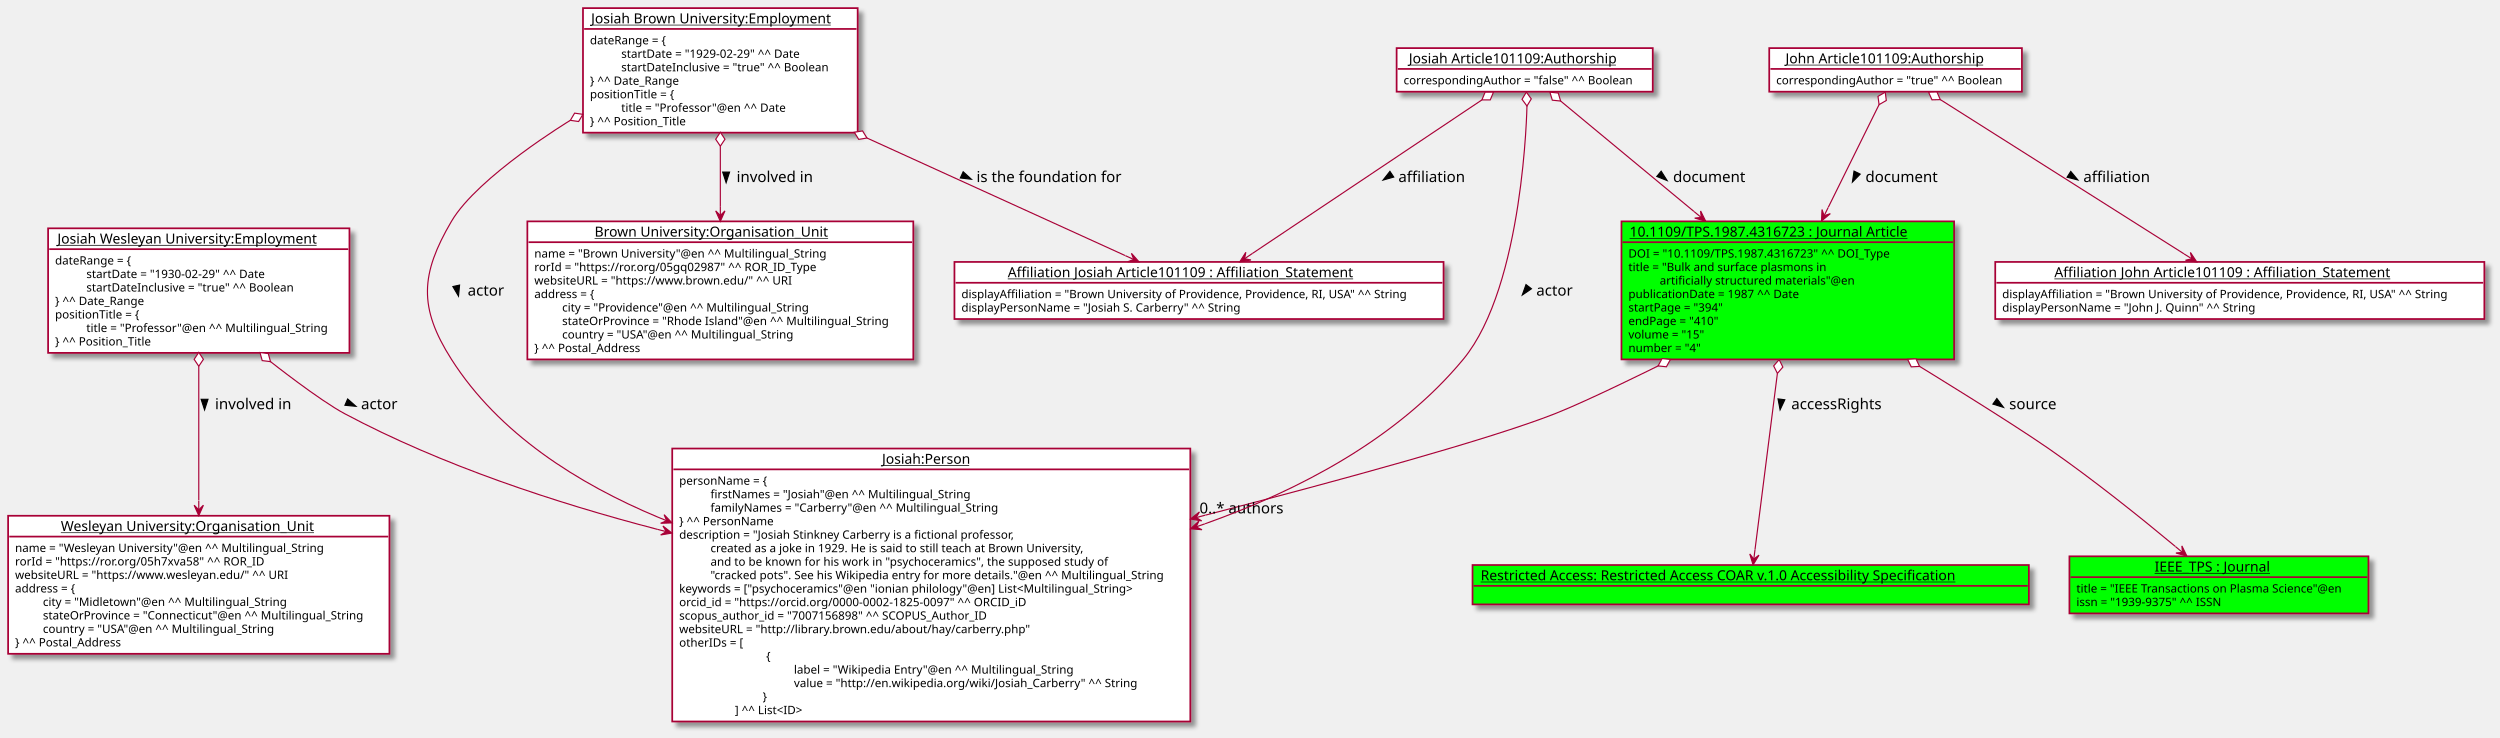
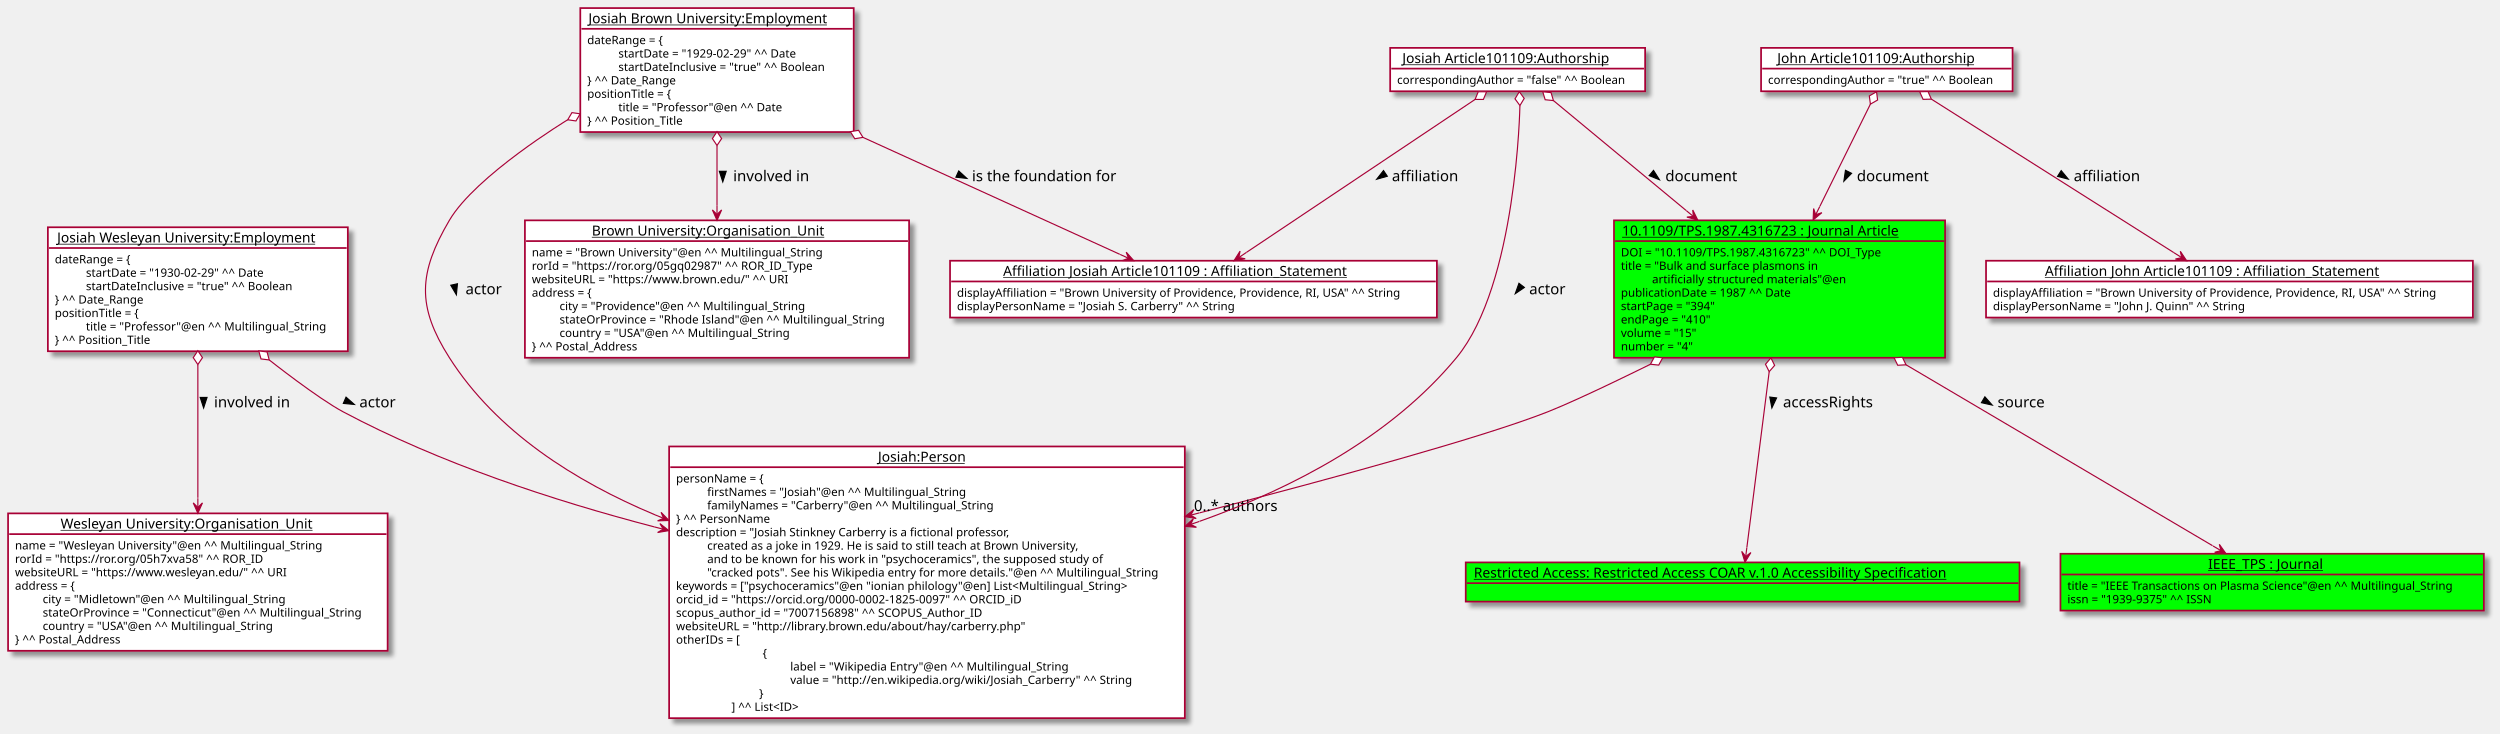
- <svg xmlns="http://www.w3.org/2000/svg" contentScriptType="application/ecmascript" contentStyleType="text/css" height="636px" preserveAspectRatio="none" style="width:2157px;height:636px;background:#FFFFFF;" version="1.1" viewBox="0 0 2157 636" width="2157px" zoomAndPan="magnify">
+ <svg xmlns="http://www.w3.org/2000/svg" contentScriptType="application/ecmascript" contentStyleType="text/css" height="636px" preserveAspectRatio="none" style="width:2167px;height:636px;background:#FFFFFF;" version="1.1" viewBox="0 0 2167 636" width="2167px" zoomAndPan="magnify">
  <defs>
-     <filter height="300%" id="f1jkh7g5axg7cw" width="300%" x="-1" y="-1">
+     <filter height="300%" id="f1k8zd3dov7rux" width="300%" x="-1" y="-1">
      <feGaussianBlur result="blurOut" stdDeviation="2.0" />
      <feColorMatrix in="blurOut" result="blurOut2" type="matrix" values="0 0 0 0 0 0 0 0 0 0 0 0 0 0 0 0 0 0 .4 0" />
      <feOffset dx="4.0" dy="4.0" in="blurOut2" result="blurOut3" />
      <feBlend in="SourceGraphic" in2="blurOut3" mode="normal" />
    </filter>
  </defs>
  <g>
-     <rect fill="#FFFFFF" filter="url(#f1jkh7g5axg7cw)" height="235.5" style="stroke:#A80036;stroke-width:1.5;" width="447" x="580" y="387" />
+     <rect fill="#FFFFFF" filter="url(#f1k8zd3dov7rux)" height="235.5" style="stroke:#A80036;stroke-width:1.5;" width="447" x="580" y="387" />
    <text fill="#000000" font-family="sans-serif" font-size="12" lengthAdjust="spacing" text-decoration="underline" textLength="85" x="761" y="400.139">Josiah:Person</text>
    <line style="stroke:#A80036;stroke-width:1.5;" x1="581" x2="1026" y1="404.969" y2="404.969" />
    <text fill="#000000" font-family="sans-serif" font-size="10" lengthAdjust="spacing" textLength="83" x="586" y="418.251">personName = {</text>
    <text fill="#000000" font-family="sans-serif" font-size="10" lengthAdjust="spacing" textLength="238" x="613" y="429.892">firstNames = "Josiah"@en ^^ Multilingual_String</text>
    <text fill="#000000" font-family="sans-serif" font-size="10" lengthAdjust="spacing" textLength="265" x="613" y="441.532">familyNames = "Carberry"@en ^^ Multilingual_String</text>
    <text fill="#000000" font-family="sans-serif" font-size="10" lengthAdjust="spacing" textLength="92" x="586" y="453.173">} ^^ PersonName</text>
    <text fill="#000000" font-family="sans-serif" font-size="10" lengthAdjust="spacing" textLength="302" x="586" y="464.813">description = "Josiah Stinkney Carberry is a fictional professor,</text>
    <text fill="#000000" font-family="sans-serif" font-size="10" lengthAdjust="spacing" textLength="335" x="613" y="476.454">created as a joke in 1929. He is said to still teach at Brown University,</text>
    <text fill="#000000" font-family="sans-serif" font-size="10" lengthAdjust="spacing" textLength="354" x="613" y="488.095">and to be known for his work in "psychoceramics", the supposed study of</text>
    <text fill="#000000" font-family="sans-serif" font-size="10" lengthAdjust="spacing" textLength="408" x="613" y="499.735">"cracked pots". See his Wikipedia entry for more details."@en ^^ Multilingual_String</text>
    <text fill="#000000" font-family="sans-serif" font-size="10" lengthAdjust="spacing" textLength="410" x="586" y="511.376">keywords = ["psychoceramics"@en "ionian philology"@en] List&lt;Multilingual_String&gt;</text>
    <text fill="#000000" font-family="sans-serif" font-size="10" lengthAdjust="spacing" textLength="318" x="586" y="523.017">orcid_id = "https://orcid.org/0000-0002-1825-0097" ^^ ORCID_iD</text>
    <text fill="#000000" font-family="sans-serif" font-size="10" lengthAdjust="spacing" textLength="288" x="586" y="534.657">scopus_author_id = "7007156898" ^^ SCOPUS_Author_ID</text>
    <text fill="#000000" font-family="sans-serif" font-size="10" lengthAdjust="spacing" textLength="312" x="586" y="546.298">websiteURL = "http://library.brown.edu/about/hay/carberry.php"</text>
    <text fill="#000000" font-family="sans-serif" font-size="10" lengthAdjust="spacing" textLength="60" x="586" y="557.938">otherIDs = [</text>
    <text fill="#000000" font-family="sans-serif" font-size="10" lengthAdjust="spacing" textLength="6" x="661" y="569.579">{</text>
    <text fill="#000000" font-family="sans-serif" font-size="10" lengthAdjust="spacing" textLength="252" x="685" y="581.22">label = "Wikipedia Entry"@en ^^ Multilingual_String</text>
    <text fill="#000000" font-family="sans-serif" font-size="10" lengthAdjust="spacing" textLength="307" x="685" y="592.86">value = "http://en.wikipedia.org/wiki/Josiah_Carberry" ^^ String</text>
    <text fill="#000000" font-family="sans-serif" font-size="10" lengthAdjust="spacing" textLength="6" x="658" y="604.501">}</text>
    <text fill="#000000" font-family="sans-serif" font-size="10" lengthAdjust="spacing" textLength="70" x="634" y="616.142">] ^^ List&lt;ID&gt;</text>
-     <rect fill="#FFFFFF" filter="url(#f1jkh7g5axg7cw)" height="119.094" style="stroke:#A80036;stroke-width:1.5;" width="329" x="7" y="445" />
+     <rect fill="#FFFFFF" filter="url(#f1k8zd3dov7rux)" height="119.094" style="stroke:#A80036;stroke-width:1.5;" width="329" x="7" y="445" />
    <text fill="#000000" font-family="sans-serif" font-size="12" lengthAdjust="spacing" text-decoration="underline" textLength="238" x="52.5" y="458.139">Wesleyan University:Organisation_Unit</text>
    <line style="stroke:#A80036;stroke-width:1.5;" x1="8" x2="335" y1="462.969" y2="462.969" />
    <text fill="#000000" font-family="sans-serif" font-size="10" lengthAdjust="spacing" textLength="282" x="13" y="476.251">name = "Wesleyan University"@en ^^ Multilingual_String</text>
    <text fill="#000000" font-family="sans-serif" font-size="10" lengthAdjust="spacing" textLength="231" x="13" y="487.892">rorId = "https://ror.org/05h7xva58" ^^ ROR_ID</text>
    <text fill="#000000" font-family="sans-serif" font-size="10" lengthAdjust="spacing" textLength="252" x="13" y="499.532">websiteURL = "https://www.wesleyan.edu/" ^^ URI</text>
    <text fill="#000000" font-family="sans-serif" font-size="10" lengthAdjust="spacing" textLength="58" x="13" y="511.173">address = {</text>
    <text fill="#000000" font-family="sans-serif" font-size="10" lengthAdjust="spacing" textLength="222" x="37" y="522.813">city = "Midletown"@en ^^ Multilingual_String</text>
    <text fill="#000000" font-family="sans-serif" font-size="10" lengthAdjust="spacing" textLength="293" x="37" y="534.454">stateOrProvince = "Connecticut"@en ^^ Multilingual_String</text>
    <text fill="#000000" font-family="sans-serif" font-size="10" lengthAdjust="spacing" textLength="215" x="37" y="546.095">country = "USA"@en ^^ Multilingual_String</text>
    <text fill="#000000" font-family="sans-serif" font-size="10" lengthAdjust="spacing" textLength="102" x="13" y="557.735">} ^^ Postal_Address</text>
-     <rect fill="#FFFFFF" filter="url(#f1jkh7g5axg7cw)" height="119.094" style="stroke:#A80036;stroke-width:1.5;" width="333" x="455" y="191" />
+     <rect fill="#FFFFFF" filter="url(#f1k8zd3dov7rux)" height="119.094" style="stroke:#A80036;stroke-width:1.5;" width="333" x="455" y="191" />
    <text fill="#000000" font-family="sans-serif" font-size="12" lengthAdjust="spacing" text-decoration="underline" textLength="217" x="513" y="204.139">Brown University:Organisation_Unit</text>
    <line style="stroke:#A80036;stroke-width:1.5;" x1="456" x2="787" y1="208.969" y2="208.969" />
    <text fill="#000000" font-family="sans-serif" font-size="10" lengthAdjust="spacing" textLength="267" x="461" y="222.251">name = "Brown University"@en ^^ Multilingual_String</text>
    <text fill="#000000" font-family="sans-serif" font-size="10" lengthAdjust="spacing" textLength="259" x="461" y="233.892">rorId = "https://ror.org/05gq02987" ^^ ROR_ID_Type</text>
    <text fill="#000000" font-family="sans-serif" font-size="10" lengthAdjust="spacing" textLength="237" x="461" y="245.532">websiteURL = "https://www.brown.edu/" ^^ URI</text>
    <text fill="#000000" font-family="sans-serif" font-size="10" lengthAdjust="spacing" textLength="58" x="461" y="257.173">address = {</text>
    <text fill="#000000" font-family="sans-serif" font-size="10" lengthAdjust="spacing" textLength="227" x="485" y="268.813">city = "Providence"@en ^^ Multilingual_String</text>
    <text fill="#000000" font-family="sans-serif" font-size="10" lengthAdjust="spacing" textLength="297" x="485" y="280.454">stateOrProvince = "Rhode Island"@en ^^ Multilingual_String</text>
    <text fill="#000000" font-family="sans-serif" font-size="10" lengthAdjust="spacing" textLength="215" x="485" y="292.095">country = "USA"@en ^^ Multilingual_String</text>
    <text fill="#000000" font-family="sans-serif" font-size="10" lengthAdjust="spacing" textLength="102" x="461" y="303.735">} ^^ Postal_Address</text>
-     <rect fill="#FFFFFF" filter="url(#f1jkh7g5axg7cw)" height="107.453" style="stroke:#A80036;stroke-width:1.5;" width="260" x="41.5" y="197" />
+     <rect fill="#FFFFFF" filter="url(#f1k8zd3dov7rux)" height="107.453" style="stroke:#A80036;stroke-width:1.5;" width="260" x="41.5" y="197" />
    <text fill="#000000" font-family="sans-serif" font-size="12" lengthAdjust="spacing" text-decoration="underline" textLength="244" x="49.5" y="210.139">Josiah Wesleyan University:Employment</text>
    <line style="stroke:#A80036;stroke-width:1.5;" x1="42.5" x2="300.5" y1="214.969" y2="214.969" />
    <text fill="#000000" font-family="sans-serif" font-size="10" lengthAdjust="spacing" textLength="73" x="47.5" y="228.251">dateRange = {</text>
    <text fill="#000000" font-family="sans-serif" font-size="10" lengthAdjust="spacing" textLength="173" x="74.5" y="239.892">startDate = "1930-02-29" ^^ Date</text>
    <text fill="#000000" font-family="sans-serif" font-size="10" lengthAdjust="spacing" textLength="193" x="74.5" y="251.532">startDateInclusive = "true" ^^ Boolean</text>
    <text fill="#000000" font-family="sans-serif" font-size="10" lengthAdjust="spacing" textLength="88" x="47.5" y="263.173">} ^^ Date_Range</text>
    <text fill="#000000" font-family="sans-serif" font-size="10" lengthAdjust="spacing" textLength="76" x="47.5" y="274.813">positionTitle = {</text>
    <text fill="#000000" font-family="sans-serif" font-size="10" lengthAdjust="spacing" textLength="221" x="74.5" y="286.454">title = "Professor"@en ^^ Multilingual_String</text>
    <text fill="#000000" font-family="sans-serif" font-size="10" lengthAdjust="spacing" textLength="90" x="47.5" y="298.095">} ^^ Position_Title</text>
-     <rect fill="#FFFFFF" filter="url(#f1jkh7g5axg7cw)" height="107.453" style="stroke:#A80036;stroke-width:1.5;" width="237" x="503" y="7" />
+     <rect fill="#FFFFFF" filter="url(#f1k8zd3dov7rux)" height="107.453" style="stroke:#A80036;stroke-width:1.5;" width="237" x="503" y="7" />
    <text fill="#000000" font-family="sans-serif" font-size="12" lengthAdjust="spacing" text-decoration="underline" textLength="223" x="510" y="20.139">Josiah Brown University:Employment</text>
    <line style="stroke:#A80036;stroke-width:1.5;" x1="504" x2="739" y1="24.969" y2="24.969" />
    <text fill="#000000" font-family="sans-serif" font-size="10" lengthAdjust="spacing" textLength="73" x="509" y="38.251">dateRange = {</text>
    <text fill="#000000" font-family="sans-serif" font-size="10" lengthAdjust="spacing" textLength="173" x="536" y="49.892">startDate = "1929-02-29" ^^ Date</text>
    <text fill="#000000" font-family="sans-serif" font-size="10" lengthAdjust="spacing" textLength="193" x="536" y="61.532">startDateInclusive = "true" ^^ Boolean</text>
    <text fill="#000000" font-family="sans-serif" font-size="10" lengthAdjust="spacing" textLength="88" x="509" y="73.173">} ^^ Date_Range</text>
    <text fill="#000000" font-family="sans-serif" font-size="10" lengthAdjust="spacing" textLength="76" x="509" y="84.814">positionTitle = {</text>
    <text fill="#000000" font-family="sans-serif" font-size="10" lengthAdjust="spacing" textLength="158" x="536" y="96.454">title = "Professor"@en ^^ Date</text>
    <text fill="#000000" font-family="sans-serif" font-size="10" lengthAdjust="spacing" textLength="90" x="509" y="108.095">} ^^ Position_Title</text>
-     <rect fill="#00FF00" filter="url(#f1jkh7g5axg7cw)" height="33.969" style="stroke:#A80036;stroke-width:1.5;" width="480" x="1270.5" y="487.5" />
+     <rect fill="#00FF00" filter="url(#f1k8zd3dov7rux)" height="33.969" style="stroke:#A80036;stroke-width:1.5;" width="480" x="1270.5" y="487.5" />
    <text fill="#000000" font-family="sans-serif" font-size="12" lengthAdjust="spacing" text-decoration="underline" textLength="466" x="1277.5" y="500.639">Restricted Access: Restricted Access COAR v.1.0 Accessibility Specification</text>
    <line style="stroke:#A80036;stroke-width:1.5;" x1="1271.5" x2="1749.5" y1="505.469" y2="505.469" />
-     <rect fill="#00FF00" filter="url(#f1jkh7g5axg7cw)" height="49.25" style="stroke:#A80036;stroke-width:1.5;" width="258" x="1785.5" y="480" />
-     <text fill="#000000" font-family="sans-serif" font-size="12" lengthAdjust="spacing" text-decoration="underline" textLength="111" x="1859" y="493.139">IEEE_TPS : Journal</text>
-     <line style="stroke:#A80036;stroke-width:1.5;" x1="1786.5" x2="2042.5" y1="497.969" y2="497.969" />
-     <text fill="#000000" font-family="sans-serif" font-size="10" lengthAdjust="spacing" textLength="246" x="1791.5" y="511.251">title = "IEEE Transactions on Plasma Science"@en</text>
-     <text fill="#000000" font-family="sans-serif" font-size="10" lengthAdjust="spacing" textLength="141" x="1791.5" y="522.892">issn = "1939-9375" ^^ ISSN</text>
-     <rect fill="#00FF00" filter="url(#f1jkh7g5axg7cw)" height="119.094" style="stroke:#A80036;stroke-width:1.5;" width="287" x="1399" y="191" />
+     <rect fill="#00FF00" filter="url(#f1k8zd3dov7rux)" height="49.25" style="stroke:#A80036;stroke-width:1.5;" width="367" x="1786" y="480" />
+     <text fill="#000000" font-family="sans-serif" font-size="12" lengthAdjust="spacing" text-decoration="underline" textLength="111" x="1914" y="493.139">IEEE_TPS : Journal</text>
+     <line style="stroke:#A80036;stroke-width:1.5;" x1="1787" x2="2152" y1="497.969" y2="497.969" />
+     <text fill="#000000" font-family="sans-serif" font-size="10" lengthAdjust="spacing" textLength="355" x="1792" y="511.251">title = "IEEE Transactions on Plasma Science"@en ^^ Multilingual_String</text>
+     <text fill="#000000" font-family="sans-serif" font-size="10" lengthAdjust="spacing" textLength="141" x="1792" y="522.892">issn = "1939-9375" ^^ ISSN</text>
+     <rect fill="#00FF00" filter="url(#f1k8zd3dov7rux)" height="119.094" style="stroke:#A80036;stroke-width:1.5;" width="287" x="1399" y="191" />
    <text fill="#000000" font-family="sans-serif" font-size="12" lengthAdjust="spacing" text-decoration="underline" textLength="273" x="1406" y="204.139">10.1109/TPS.1987.4316723 : Journal Article</text>
    <line style="stroke:#A80036;stroke-width:1.5;" x1="1400" x2="1685" y1="208.969" y2="208.969" />
    <text fill="#000000" font-family="sans-serif" font-size="10" lengthAdjust="spacing" textLength="245" x="1405" y="222.251">DOI = "10.1109/TPS.1987.4316723" ^^ DOI_Type</text>
    <text fill="#000000" font-family="sans-serif" font-size="10" lengthAdjust="spacing" textLength="177" x="1405" y="233.892">title = "Bulk and surface plasmons in</text>
    <text fill="#000000" font-family="sans-serif" font-size="10" lengthAdjust="spacing" textLength="174" x="1432" y="245.532">artificially structured materials"@en</text>
    <text fill="#000000" font-family="sans-serif" font-size="10" lengthAdjust="spacing" textLength="159" x="1405" y="257.173">publicationDate = 1987 ^^ Date</text>
    <text fill="#000000" font-family="sans-serif" font-size="10" lengthAdjust="spacing" textLength="90" x="1405" y="268.813">startPage = "394"</text>
    <text fill="#000000" font-family="sans-serif" font-size="10" lengthAdjust="spacing" textLength="85" x="1405" y="280.454">endPage = "410"</text>
    <text fill="#000000" font-family="sans-serif" font-size="10" lengthAdjust="spacing" textLength="72" x="1405" y="292.095">volume = "15"</text>
    <text fill="#000000" font-family="sans-serif" font-size="10" lengthAdjust="spacing" textLength="68" x="1405" y="303.735">number = "4"</text>
-     <rect fill="#FFFFFF" filter="url(#f1jkh7g5axg7cw)" height="37.609" style="stroke:#A80036;stroke-width:1.5;" width="221" x="1205" y="41.5" />
+     <rect fill="#FFFFFF" filter="url(#f1k8zd3dov7rux)" height="37.609" style="stroke:#A80036;stroke-width:1.5;" width="221" x="1205" y="41.5" />
    <text fill="#000000" font-family="sans-serif" font-size="12" lengthAdjust="spacing" text-decoration="underline" textLength="200" x="1215.5" y="54.639">Josiah Article101109:Authorship</text>
    <line style="stroke:#A80036;stroke-width:1.5;" x1="1206" x2="1425" y1="59.469" y2="59.469" />
    <text fill="#000000" font-family="sans-serif" font-size="10" lengthAdjust="spacing" textLength="209" x="1211" y="72.751">correspondingAuthor = "false" ^^ Boolean</text>
-     <rect fill="#FFFFFF" filter="url(#f1jkh7g5axg7cw)" height="49.25" style="stroke:#A80036;stroke-width:1.5;" width="422" x="823.5" y="226" />
+     <rect fill="#FFFFFF" filter="url(#f1k8zd3dov7rux)" height="49.25" style="stroke:#A80036;stroke-width:1.5;" width="422" x="823.5" y="226" />
    <text fill="#000000" font-family="sans-serif" font-size="12" lengthAdjust="spacing" text-decoration="underline" textLength="330" x="869.5" y="239.139">Affiliation Josiah Article101109 : Affiliation_Statement</text>
    <line style="stroke:#A80036;stroke-width:1.5;" x1="824.5" x2="1244.5" y1="243.969" y2="243.969" />
    <text fill="#000000" font-family="sans-serif" font-size="10" lengthAdjust="spacing" textLength="410" x="829.5" y="257.251">displayAffiliation = "Brown University of Providence, Providence, RI, USA" ^^ String</text>
    <text fill="#000000" font-family="sans-serif" font-size="10" lengthAdjust="spacing" textLength="260" x="829.5" y="268.892">displayPersonName = "Josiah S. Carberry" ^^ String</text>
-     <rect fill="#FFFFFF" filter="url(#f1jkh7g5axg7cw)" height="37.609" style="stroke:#A80036;stroke-width:1.5;" width="218" x="1526.5" y="41.5" />
+     <rect fill="#FFFFFF" filter="url(#f1k8zd3dov7rux)" height="37.609" style="stroke:#A80036;stroke-width:1.5;" width="218" x="1526.5" y="41.5" />
    <text fill="#000000" font-family="sans-serif" font-size="12" lengthAdjust="spacing" text-decoration="underline" textLength="190" x="1540.5" y="54.639">John Article101109:Authorship</text>
    <line style="stroke:#A80036;stroke-width:1.5;" x1="1527.5" x2="1743.5" y1="59.469" y2="59.469" />
    <text fill="#000000" font-family="sans-serif" font-size="10" lengthAdjust="spacing" textLength="206" x="1532.5" y="72.751">correspondingAuthor = "true" ^^ Boolean</text>
-     <rect fill="#FFFFFF" filter="url(#f1jkh7g5axg7cw)" height="49.25" style="stroke:#A80036;stroke-width:1.5;" width="422" x="1721.5" y="226" />
+     <rect fill="#FFFFFF" filter="url(#f1k8zd3dov7rux)" height="49.25" style="stroke:#A80036;stroke-width:1.5;" width="422" x="1721.5" y="226" />
    <text fill="#000000" font-family="sans-serif" font-size="12" lengthAdjust="spacing" text-decoration="underline" textLength="320" x="1772.5" y="239.139">Affiliation John Article101109 : Affiliation_Statement</text>
    <line style="stroke:#A80036;stroke-width:1.5;" x1="1722.5" x2="2142.5" y1="243.969" y2="243.969" />
    <text fill="#000000" font-family="sans-serif" font-size="10" lengthAdjust="spacing" textLength="410" x="1727.5" y="257.251">displayAffiliation = "Brown University of Providence, Providence, RI, USA" ^^ String</text>
    <text fill="#000000" font-family="sans-serif" font-size="10" lengthAdjust="spacing" textLength="233" x="1727.5" y="268.892">displayPersonName = "John J. Quinn" ^^ String</text>
    <path codeLine="76" d="M233.387,312.01 C233.387,312.01 275.3,345.18 297.5,357 C380.87,401.41 479.33,433.83 567.13,456.71 " fill="none" id="JosiahWesleyeanUniversity-Josiah" style="stroke:#A80036;stroke-width:1.0;" />
    <polygon fill="#A80036" points="579.72,459.94,572.003,453.821,574.878,458.692,570.007,461.568,579.72,459.94" style="stroke:#A80036;stroke-width:1.0;" />
    <line style="stroke:#A80036;stroke-width:1.0;" x1="574.878" x2="567.135" y1="458.692" y2="456.705" />
    <polygon fill="#FFFFFF" points="224.31,304.16,226.232,311.11,233.387,312.01,231.465,305.059,224.31,304.16" style="stroke:#A80036;stroke-width:1.0;" />
    <polygon fill="#000000" points="307.087,350.555,299.958,344.261,297.62,349.654,307.087,350.555" style="stroke:#000000;stroke-width:1.0;" />
    <text fill="#000000" font-family="sans-serif" font-size="13" lengthAdjust="spacing" textLength="33" x="311.5" y="353.067">actor</text>
    <path codeLine="78" d="M492.086,103.821 C492.086,103.821 412.3,152.17 389.5,191 C362.72,236.61 361.1,265.38 389.5,310 C430.27,374.06 498.43,417.27 567.79,446.26 " fill="none" id="JosiahBrownUniversity-Josiah" style="stroke:#A80036;stroke-width:1.0;" />
    <polygon fill="#A80036" points="579.84,451.15,573.004,444.06,575.207,449.27,569.996,451.473,579.84,451.15" style="stroke:#A80036;stroke-width:1.0;" />
    <line style="stroke:#A80036;stroke-width:1.0;" x1="575.207" x2="567.79" y1="449.27" y2="446.265" />
    <polygon fill="#FFFFFF" points="502.91,98.64,495.771,97.623,492.086,103.821,499.225,104.838,502.91,98.64" style="stroke:#A80036;stroke-width:1.0;" />
    <polygon fill="#000000" points="395.579,255.448,396.497,245.982,390.757,247.251,395.579,255.448" style="stroke:#000000;stroke-width:1.0;" />
    <text fill="#000000" font-family="sans-serif" font-size="13" lengthAdjust="spacing" textLength="33" x="403.5" y="255.067">actor</text>
    <path codeLine="80" d="M171.5,316.02 C171.5,316.02 171.5,395.52 171.5,431.48 " fill="none" id="JosiahWesleyeanUniversity-WesleyeanUniversity" style="stroke:#A80036;stroke-width:1.0;" />
    <polygon fill="#A80036" points="171.5,444.88,175.5,435.88,171.5,439.88,167.5,435.88,171.5,444.88" style="stroke:#A80036;stroke-width:1.0;" />
    <line style="stroke:#A80036;stroke-width:1.0;" x1="171.5" x2="171.5" y1="439.88" y2="431.88" />
    <polygon fill="#FFFFFF" points="171.5,304.02,167.5,310.02,171.5,316.02,175.5,310.02,171.5,304.02" style="stroke:#A80036;stroke-width:1.0;" />
    <polygon fill="#000000" points="176.5,353.566,179.439,344.521,173.561,344.521,176.5,353.566" style="stroke:#000000;stroke-width:1.0;" />
    <text fill="#000000" font-family="sans-serif" font-size="13" lengthAdjust="spacing" textLength="67" x="185.5" y="353.067">involved in</text>
    <path codeLine="82" d="M621.5,126.12 C621.5,126.12 621.5,161.3 621.5,177.89 " fill="none" id="JosiahBrownUniversity-BrownUniversity" style="stroke:#A80036;stroke-width:1.0;" />
    <polygon fill="#A80036" points="621.5,190.94,625.5,181.94,621.5,185.94,617.5,181.94,621.5,190.94" style="stroke:#A80036;stroke-width:1.0;" />
    <line style="stroke:#A80036;stroke-width:1.0;" x1="621.5" x2="621.5" y1="185.94" y2="177.94" />
    <polygon fill="#FFFFFF" points="621.5,114.12,617.5,120.12,621.5,126.12,625.5,120.12,621.5,114.12" style="stroke:#A80036;stroke-width:1.0;" />
    <polygon fill="#000000" points="626.5,157.566,629.439,148.521,623.561,148.521,626.5,157.566" style="stroke:#000000;stroke-width:1.0;" />
    <text fill="#000000" font-family="sans-serif" font-size="13" lengthAdjust="spacing" textLength="67" x="635.5" y="157.067">involved in</text>
-     <path codeLine="106" d="M1656.21,316.133 C1656.21,316.133 1732.58,362.8 1767.5,387 C1806,413.68 1847.64,447.16 1876.74,471.37 " fill="none" id="Article101109-IEEE_TPS" style="stroke:#A80036;stroke-width:1.0;" />
-     <polygon fill="#A80036" points="1886.86,479.84,1882.524,470.997,1883.025,476.632,1877.391,477.133,1886.86,479.84" style="stroke:#A80036;stroke-width:1.0;" />
-     <line style="stroke:#A80036;stroke-width:1.0;" x1="1883.025" x2="1876.89" y1="476.632" y2="471.5" />
-     <polygon fill="#FFFFFF" points="1645.89,310.01,1649.009,316.512,1656.21,316.133,1653.091,309.632,1645.89,310.01" style="stroke:#A80036;stroke-width:1.0;" />
-     <polygon fill="#000000" points="1728.589,351.445,1722.884,343.835,1719.501,348.641,1728.589,351.445" style="stroke:#000000;stroke-width:1.0;" />
-     <text fill="#000000" font-family="sans-serif" font-size="13" lengthAdjust="spacing" textLength="43" x="1733.5" y="353.067">source</text>
+     <path codeLine="106" d="M1652.139,316.202 C1652.139,316.202 1852.58,434.5 1917.83,473.01 " fill="none" id="Article101109-IEEE_TPS" style="stroke:#A80036;stroke-width:1.0;" />
+     <polygon fill="#A80036" points="1929.43,479.85,1923.719,471.826,1925.126,477.305,1919.647,478.712,1929.43,479.85" style="stroke:#A80036;stroke-width:1.0;" />
+     <line style="stroke:#A80036;stroke-width:1.0;" x1="1925.126" x2="1918.235" y1="477.305" y2="473.245" />
+     <polygon fill="#FFFFFF" points="1641.8,310.11,1644.938,316.602,1652.139,316.202,1649,309.71,1641.8,310.11" style="stroke:#A80036;stroke-width:1.0;" />
+     <polygon fill="#000000" points="1726.806,351.108,1720.51,343.979,1717.523,349.041,1726.806,351.108" style="stroke:#000000;stroke-width:1.0;" />
+     <text fill="#000000" font-family="sans-serif" font-size="13" lengthAdjust="spacing" textLength="43" x="1731.5" y="353.067">source</text>
    <path codeLine="108" d="M1533.535,322.165 C1533.535,322.165 1518.87,437.59 1514.21,474.31 " fill="none" id="Article101109-RestrictedAccess" style="stroke:#A80036;stroke-width:1.0;" />
    <polygon fill="#A80036" points="1512.55,487.37,1517.655,478.947,1513.182,482.41,1509.719,477.937,1512.55,487.37" style="stroke:#A80036;stroke-width:1.0;" />
    <line style="stroke:#A80036;stroke-width:1.0;" x1="1513.182" x2="1514.185" y1="482.41" y2="474.475" />
    <polygon fill="#FFFFFF" points="1535.04,310.26,1530.319,315.711,1533.535,322.165,1538.256,316.714,1535.04,310.26" style="stroke:#A80036;stroke-width:1.0;" />
    <polygon fill="#000000" points="1535.87,353.527,1539.925,344.924,1534.094,344.183,1535.87,353.527" style="stroke:#000000;stroke-width:1.0;" />
    <text fill="#000000" font-family="sans-serif" font-size="13" lengthAdjust="spacing" textLength="83" x="1545.5" y="353.067">accessRights</text>
    <path codeLine="110" d="M1430.604,315.707 C1430.604,315.707 1370.83,345.47 1341.5,357 C1285.54,379 1157.21,414.15 1039.92,444.5 " fill="none" id="Article101109-Josiah" style="stroke:#A80036;stroke-width:1.0;" />
    <polygon fill="#A80036" points="1027.15,447.8,1036.863,449.428,1031.992,446.552,1034.867,441.681,1027.15,447.8" style="stroke:#A80036;stroke-width:1.0;" />
    <line style="stroke:#A80036;stroke-width:1.0;" x1="1031.992" x2="1039.735" y1="446.552" y2="444.545" />
    <polygon fill="#FFFFFF" points="1441.23,310.13,1434.058,309.376,1430.604,315.707,1437.776,316.46,1441.23,310.13" style="stroke:#A80036;stroke-width:1.0;" />
    <text fill="#000000" font-family="sans-serif" font-size="13" lengthAdjust="spacing" textLength="76" x="1034.918" y="442.955">0..* authors</text>
    <path codeLine="125" d="M1278.583,86.199 C1278.583,86.199 1135.45,181.96 1080.46,218.75 " fill="none" id="JosiahArticle101109-AffiliationJosiahArticle101109" style="stroke:#A80036;stroke-width:1.0;" />
    <polygon fill="#A80036" points="1069.64,225.99,1079.345,224.314,1073.797,223.211,1074.899,217.663,1069.64,225.99" style="stroke:#A80036;stroke-width:1.0;" />
    <line style="stroke:#A80036;stroke-width:1.0;" x1="1073.797" x2="1080.44" y1="223.211" y2="218.765" />
    <polygon fill="#FFFFFF" points="1288.56,79.53,1281.349,79.539,1278.583,86.199,1285.795,86.19,1288.56,79.53" style="stroke:#A80036;stroke-width:1.0;" />
    <polygon fill="#000000" points="1193.344,155.347,1202.496,152.76,1199.228,147.874,1193.344,155.347" style="stroke:#000000;stroke-width:1.0;" />
    <text fill="#000000" font-family="sans-serif" font-size="13" lengthAdjust="spacing" textLength="57" x="1206.5" y="157.067">affiliation</text>
    <path codeLine="127" d="M748.014,119.088 C748.014,119.088 911.75,193.62 970.65,220.44 " fill="none" id="JosiahBrownUniversity-AffiliationJosiahArticle101109" style="stroke:#A80036;stroke-width:1.0;" />
    <polygon fill="#A80036" points="982.75,225.94,976.213,218.573,978.198,223.87,972.902,225.855,982.75,225.94" style="stroke:#A80036;stroke-width:1.0;" />
    <line style="stroke:#A80036;stroke-width:1.0;" x1="978.198" x2="970.915" y1="223.87" y2="220.555" />
    <polygon fill="#FFFFFF" points="737.09,114.12,740.896,120.245,748.014,119.088,744.208,112.963,737.09,114.12" style="stroke:#A80036;stroke-width:1.0;" />
    <polygon fill="#000000" points="838.051,154.638,831.036,148.216,828.601,153.565,838.051,154.638" style="stroke:#000000;stroke-width:1.0;" />
    <text fill="#000000" font-family="sans-serif" font-size="13" lengthAdjust="spacing" textLength="128" x="842.5" y="157.067">is the foundation for</text>
    <path codeLine="129" d="M1317.457,91.498 C1317.457,91.498 1314.92,246.61 1262.5,310 C1206.02,378.3 1121.19,422.93 1039.77,451.89 " fill="none" id="JosiahArticle101109-Josiah" style="stroke:#A80036;stroke-width:1.0;" />
    <polygon fill="#A80036" points="1027.26,456.23,1037.074,457.053,1031.983,454.588,1034.447,449.496,1027.26,456.23" style="stroke:#A80036;stroke-width:1.0;" />
    <line style="stroke:#A80036;stroke-width:1.0;" x1="1031.983" x2="1039.545" y1="454.588" y2="451.97" />
    <polygon fill="#FFFFFF" points="1316.93,79.51,1313.198,85.68,1317.457,91.498,1321.19,85.328,1316.93,79.51" style="stroke:#A80036;stroke-width:1.0;" />
    <polygon fill="#000000" points="1313.448,254.527,1321.297,249.156,1316.641,245.568,1313.448,254.527" style="stroke:#000000;stroke-width:1.0;" />
    <text fill="#000000" font-family="sans-serif" font-size="13" lengthAdjust="spacing" textLength="33" x="1325.5" y="255.067">actor</text>
    <path codeLine="131" d="M1346.516,87.18 C1346.516,87.18 1422.07,149.76 1461.5,182.42 " fill="none" id="JosiahArticle101109-Article101109" style="stroke:#A80036;stroke-width:1.0;" />
    <polygon fill="#A80036" points="1471.66,190.83,1467.283,182.007,1467.81,187.639,1462.178,188.167,1471.66,190.83" style="stroke:#A80036;stroke-width:1.0;" />
    <line style="stroke:#A80036;stroke-width:1.0;" x1="1467.81" x2="1461.645" y1="187.639" y2="182.535" />
    <polygon fill="#FFFFFF" points="1337.27,79.53,1339.343,86.437,1346.516,87.18,1344.443,80.273,1337.27,79.53" style="stroke:#A80036;stroke-width:1.0;" />
    <polygon fill="#000000" points="1438.351,155.756,1433.259,147.723,1429.51,152.249,1438.351,155.756" style="stroke:#000000;stroke-width:1.0;" />
    <text fill="#000000" font-family="sans-serif" font-size="13" lengthAdjust="spacing" textLength="65" x="1443.5" y="157.067">document</text>
    <path codeLine="142" d="M1674.118,85.95 C1674.118,85.95 1826.04,182.11 1884.26,218.96 " fill="none" id="JohnArticle101109-AffiliationJohnArticle101109" style="stroke:#A80036;stroke-width:1.0;" />
    <polygon fill="#A80036" points="1895.36,225.99,1889.894,217.797,1891.135,223.316,1885.616,224.557,1895.36,225.99" style="stroke:#A80036;stroke-width:1.0;" />
    <line style="stroke:#A80036;stroke-width:1.0;" x1="1891.135" x2="1884.38" y1="223.316" y2="219.04" />
    <polygon fill="#FFFFFF" points="1663.98,79.53,1666.909,86.12,1674.118,85.95,1671.189,79.361,1663.98,79.53" style="stroke:#A80036;stroke-width:1.0;" />
    <polygon fill="#000000" points="1792.725,155.24,1786.654,147.92,1783.51,152.886,1792.725,155.24" style="stroke:#000000;stroke-width:1.0;" />
    <text fill="#000000" font-family="sans-serif" font-size="13" lengthAdjust="spacing" textLength="57" x="1797.5" y="157.067">affiliation</text>
    <path codeLine="144" d="M1621.256,90.284 C1621.256,90.284 1592.42,148.58 1577.47,178.8 " fill="none" id="JohnArticle101109-Article101109" style="stroke:#A80036;stroke-width:1.0;" />
    <polygon fill="#A80036" points="1571.63,190.62,1579.208,184.329,1573.849,186.139,1572.039,180.78,1571.63,190.62" style="stroke:#A80036;stroke-width:1.0;" />
    <line style="stroke:#A80036;stroke-width:1.0;" x1="1573.849" x2="1577.39" y1="186.139" y2="178.97" />
    <polygon fill="#FFFFFF" points="1626.58,79.53,1620.333,83.132,1621.256,90.284,1627.503,86.682,1626.58,79.53" style="stroke:#A80036;stroke-width:1.0;" />
    <polygon fill="#000000" points="1598.283,157.048,1604.928,150.244,1599.659,147.638,1598.283,157.048" style="stroke:#000000;stroke-width:1.0;" />
    <text fill="#000000" font-family="sans-serif" font-size="13" lengthAdjust="spacing" textLength="65" x="1609.5" y="157.067">document</text>
  </g>
</svg>
